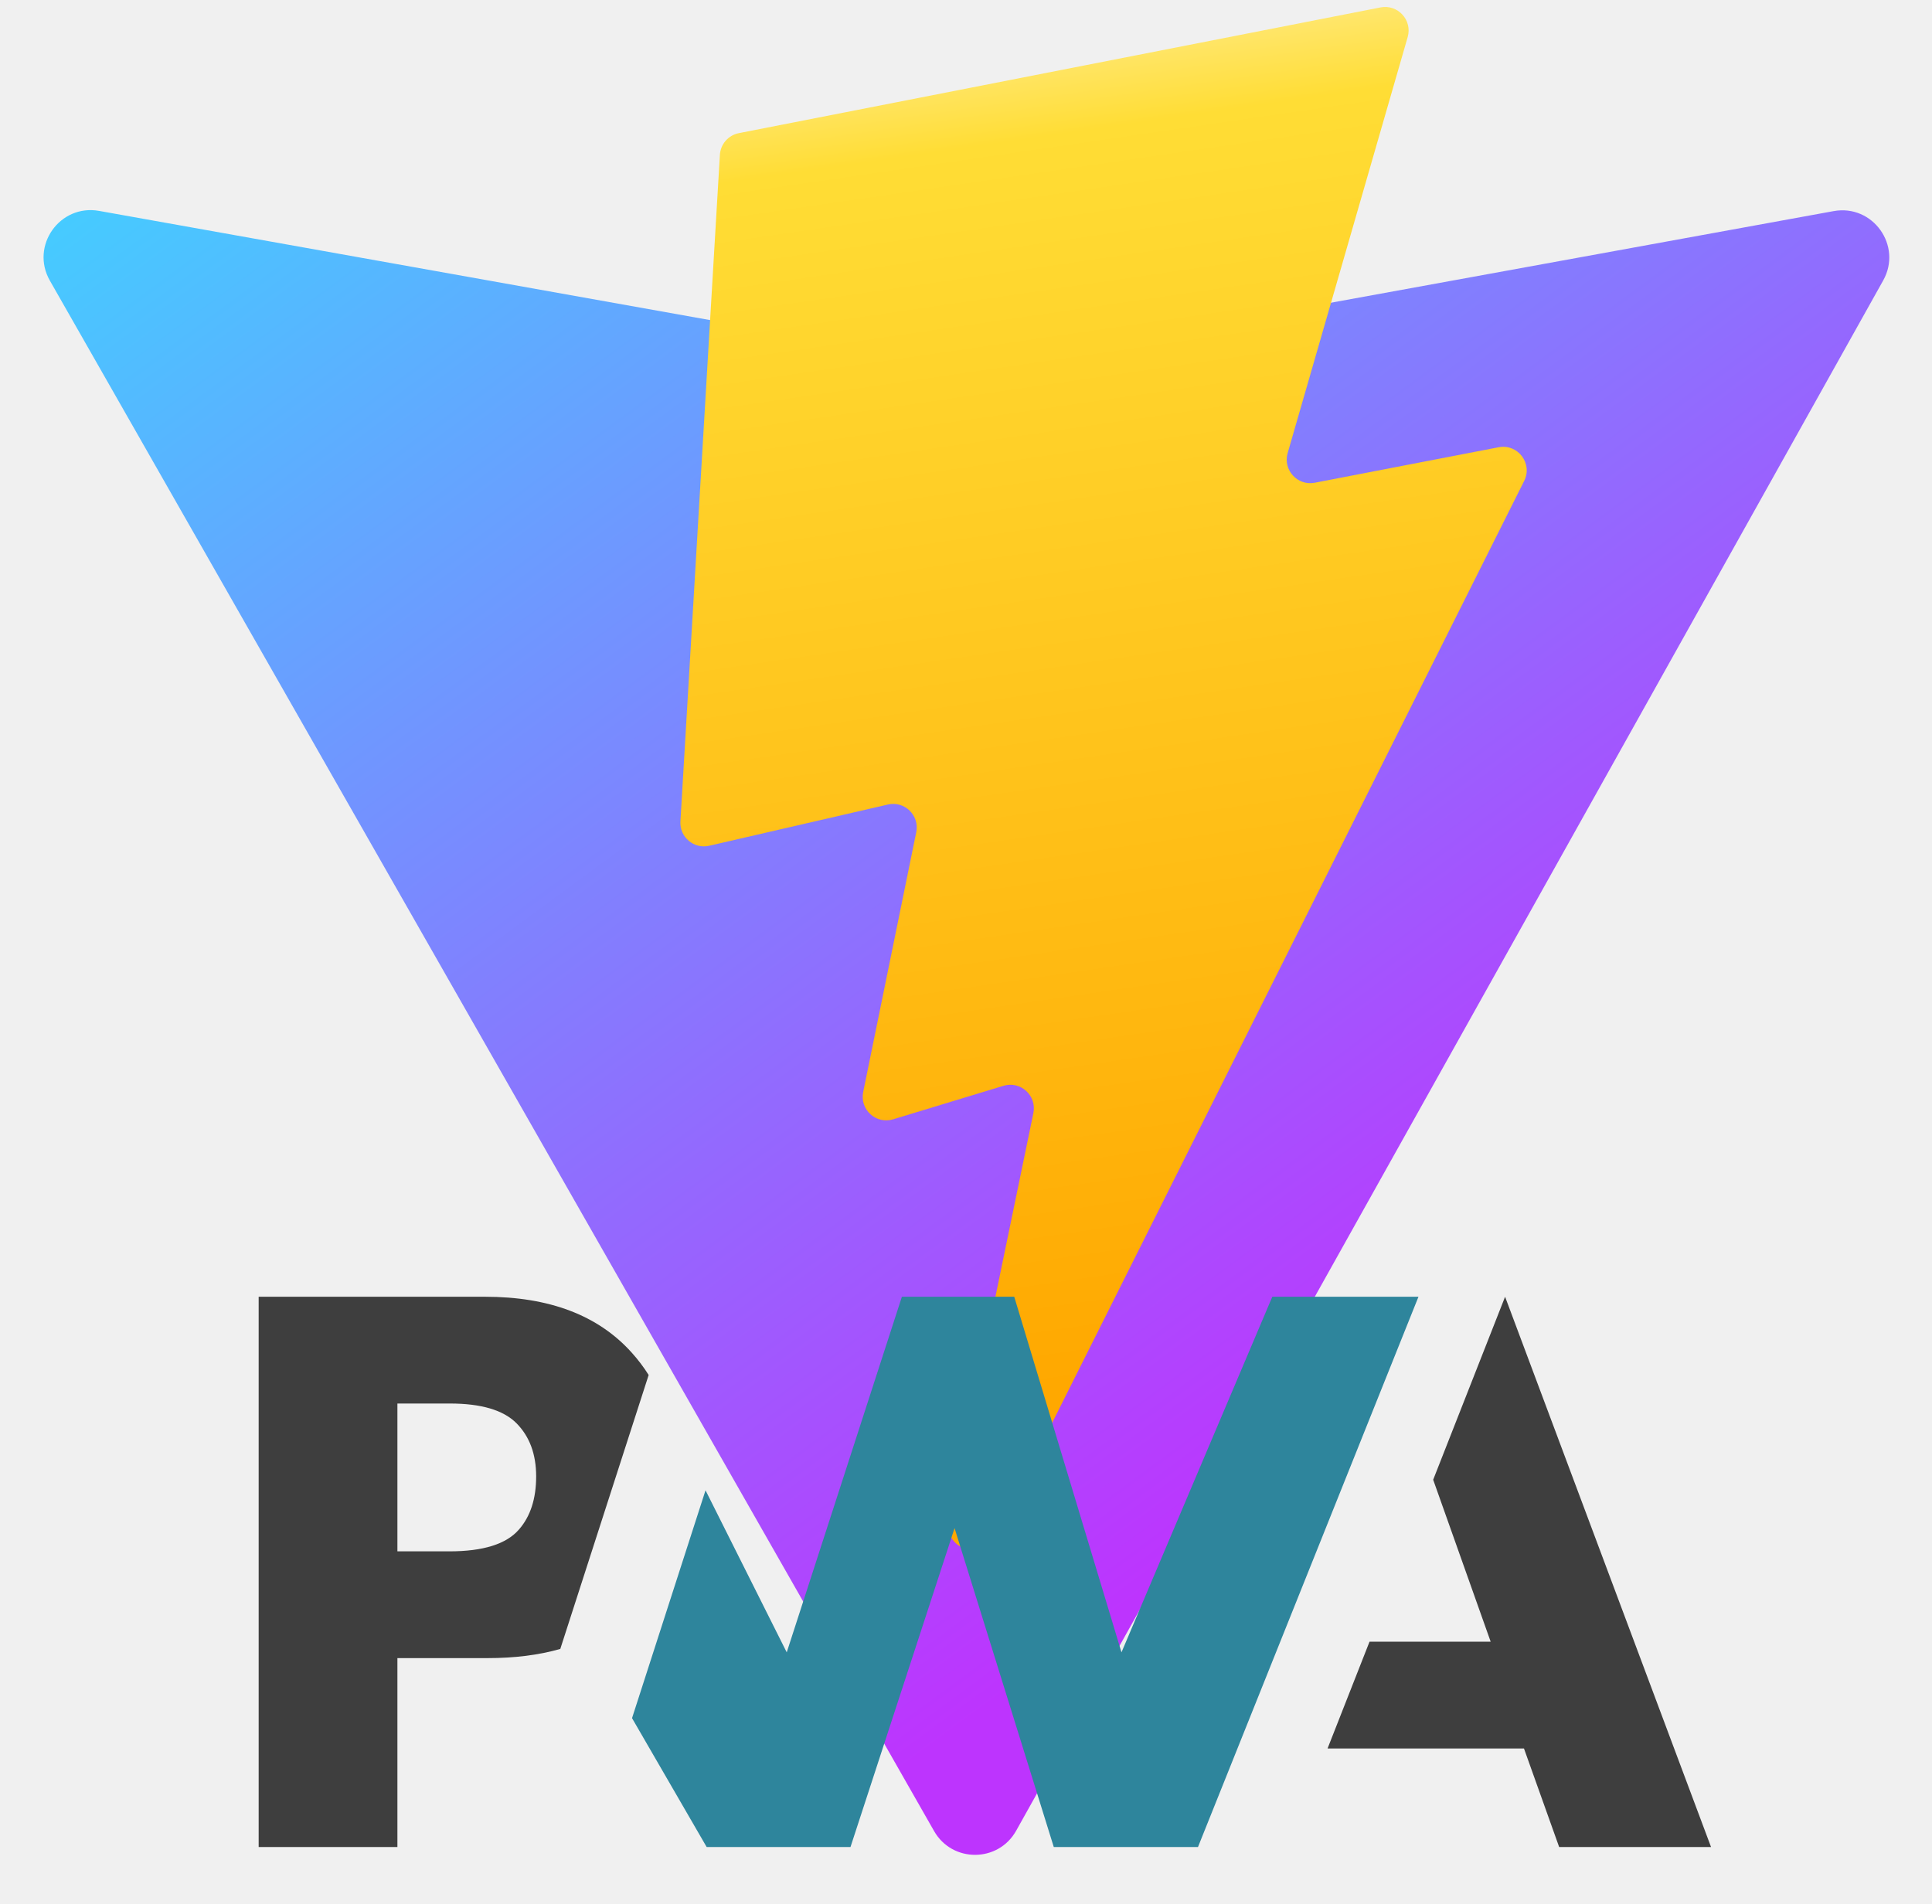
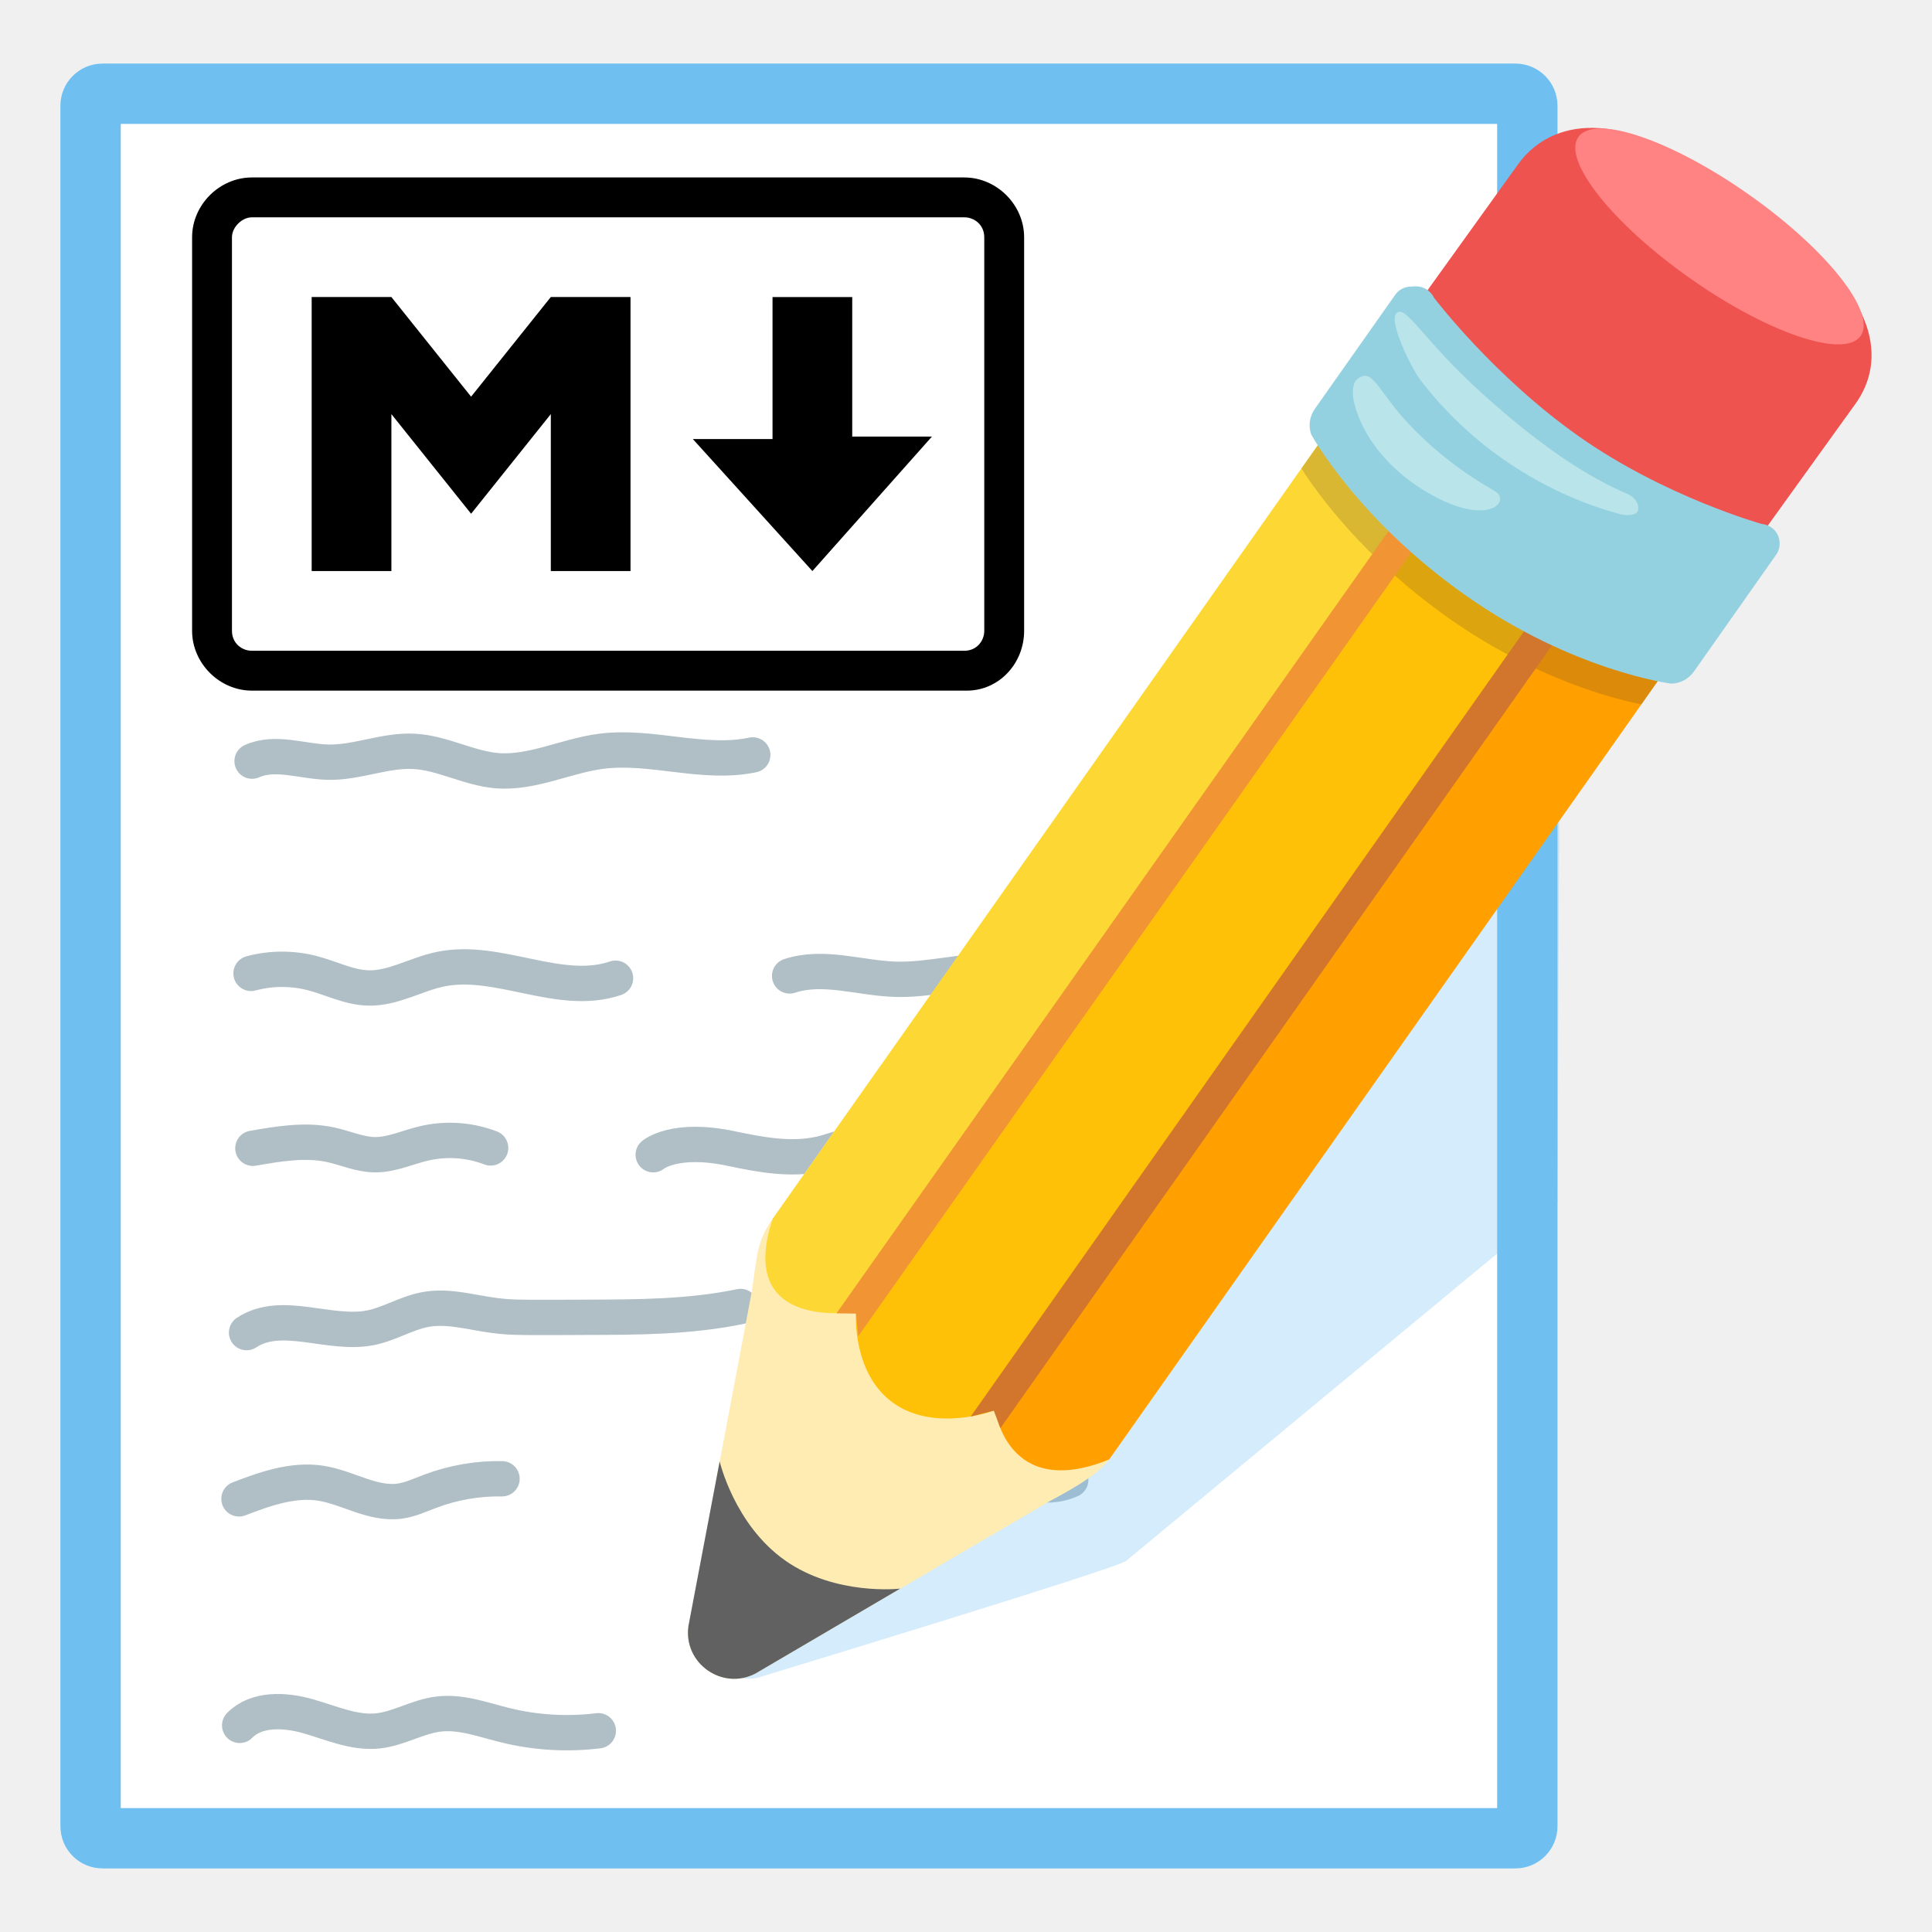
- <svg xmlns="http://www.w3.org/2000/svg" width="410" height="404" viewBox="0 0 410 404" fill="none" version="1.1" id="svg20">
-   <path d="M399.641 59.525L215.643 388.545C211.844 395.338 202.084 395.378 198.228 388.618L10.582 59.556C6.381 52.19 12.68 43.267 21.028 44.759L205.223 77.682C206.398 77.892 207.601 77.89 208.776 77.676L389.119 44.806C397.439 43.289 403.768 52.143 399.641 59.525Z" fill="url(#paint0_linear)" id="path2" />
-   <defs id="defs18">
-     <linearGradient id="paint0_linear" x1="6" y1="33" x2="235" y2="344" gradientUnits="userSpaceOnUse">
-       <stop stop-color="#41D1FF" id="stop6" />
-       <stop offset="1" stop-color="#BD34FE" id="stop8" />
-     </linearGradient>
-     <linearGradient id="paint1_linear" x1="194.651" y1="8.818" x2="236.076" y2="292.989" gradientUnits="userSpaceOnUse">
-       <stop stop-color="#FFEA83" id="stop11" />
-       <stop offset="0.083" stop-color="#FFDD35" id="stop13" />
-       <stop offset="1" stop-color="#FFA800" id="stop15" />
-     </linearGradient>
-   </defs>
-   <path d="M292.965 1.574L156.801 28.255C154.563 28.694 152.906 30.59 152.771 32.866L144.395 174.33C144.198 177.662 147.258 180.248 150.51 179.498L188.42 170.749C191.967 169.931 195.172 173.055 194.443 176.622L183.18 231.775C182.422 235.487 185.907 238.661 189.532 237.56L212.947 230.446C216.577 229.344 220.065 232.527 219.297 236.242L201.398 322.875C200.278 328.294 207.486 331.249 210.492 326.603L212.5 323.5L323.454 102.072C325.312 98.365 322.108 94.137 318.036 94.923L279.014 102.454C275.347 103.161 272.227 99.746 273.262 96.158L298.731 7.867C299.767 4.273 296.636 0.855 292.965 1.574Z" fill="url(#paint1_linear)" id="path4" />
-   <g id="layer1">
-     <g id="g8" transform="matrix(0.1578966,0,0,0.1589033,54.89293,275.2164)">
-       <path fill="#3d3d3d" fill-opacity="1" stroke-width="0.2" stroke-linejoin="round" d="m 1436.62,603.304 56.39,-142.599 h 162.82 L 1578.56,244.39 1675.2,5.28336e-4 1952,734.933 h -204.13 l -47.3,-131.629 z" id="path2-1" style="fill: #3e3e3e; fill-opacity: 1" />
-       <path fill="#5a0fc8" fill-opacity="1" stroke-width="0.2" stroke-linejoin="round" d="M 1262.47,734.935 1558.79,0.002 1362.34,0.003 1159.64,474.933 1015.5,0.004 H 864.499 L 709.731,474.933 600.585,258.517 501.812,562.819 602.096,734.935 h 193.331 l 139.857,-425.91 133.346,425.91 z" id="path4-4" style="fill: #2e859c; fill-opacity: 1" />
-       <path fill="#3d3d3d" fill-opacity="1" stroke-width="0.2" stroke-linejoin="round" d="m 186.476,482.643 h 121.003 c 36.654,0 69.293,-4.091 97.917,-12.273 l 31.293,-96.408 87.459,-269.446 C 517.484,93.954 509.876,83.967 501.324,74.557 456.419,24.852 390.719,4.06265e-4 304.222,4.06265e-4 H -3.8147e-6 V 734.933 H 186.476 Z M 346.642,169.079 c 17.54,17.653 26.309,41.276 26.309,70.871 0,29.822 -7.713,53.474 -23.138,70.956 -16.91,19.425 -48.047,29.137 -93.409,29.137 H 186.476 V 142.598 h 70.442 c 42.277,0 72.185,8.827 89.724,26.481 z" id="path6" style="fill: #3e3e3e; fill-opacity: 1" />
-     </g>
-   </g>
+ <svg xmlns="http://www.w3.org/2000/svg" width="32" height="32" viewBox="0 0 128 128" version="1.1" id="svg16">
+   <defs id="defs16" />
+   <path fill="#FFF" d="M100.39 123.79H6.8c-1.55 0-2.8-1.25-2.8-2.8V7.01c0-1.55 1.25-2.8 2.8-2.8h93.59c1.55 0 2.8 1.25 2.8 2.8v113.98c0 1.55-1.25 2.8-2.8 2.8" id="path1" />
+   <path fill="#6FBFF0" d="M99.19 8.21v111.58H8V8.21zm1.2-4H6.8C5.25 4.21 4 5.46 4 7.01v113.98c0 1.55 1.25 2.8 2.8 2.8h93.59c1.55 0 2.8-1.25 2.8-2.8V7.01c0-1.55-1.25-2.8-2.8-2.8" id="path2" />
+   <path fill="none" stroke="#b0bec5" stroke-linecap="round" stroke-miterlimit="10" stroke-width="2.341" d="m 16.701,50.427 c 1.561,-0.693 3.35,0.038 5.055,0.069 1.911,0.038 3.769,-0.822 5.679,-0.716 1.88,0.099 3.609,1.119 5.482,1.279 2.352,0.19 4.591,-0.99 6.928,-1.287 3.327,-0.426 6.738,0.936 10.027,0.244 M 16.632,64.489 c 1.325,-0.358 2.741,-0.358 4.065,-0.015 1.249,0.327 2.429,0.952 3.715,0.982 1.644,0.038 3.144,-0.906 4.751,-1.241 3.837,-0.807 7.91,1.858 11.618,0.594 m 11.534,-0.152 c 2.231,-0.738 4.636,0.145 6.981,0.221 1.112,0.038 2.215,-0.114 3.312,-0.259 1.393,-0.183 2.794,-0.373 4.187,-0.556 M 16.754,76.076 c 1.713,-0.297 3.479,-0.601 5.177,-0.228 0.967,0.213 1.896,0.64 2.885,0.655 1.119,0.015 2.17,-0.487 3.258,-0.746 a 7.537,7.537 0 0 1 4.431,0.297 m 10.773,0.449 c 0,0 1.416,-1.203 5.154,-0.411 1.941,0.411 3.974,0.792 5.915,0.358 0.761,-0.167 1.485,-0.487 2.246,-0.647 0.837,-0.167 1.698,-0.145 2.55,-0.122 1.386,0.046 2.779,0.084 4.164,0.129 M 16.336,88.288 c 2.33,-1.538 5.474,0.221 8.215,-0.32 1.256,-0.251 2.383,-0.982 3.639,-1.211 1.545,-0.282 3.106,0.221 4.667,0.411 0.967,0.122 1.941,0.114 2.916,0.114 1.013,0 2.033,0 3.045,-0.008 3.434,-0.008 6.89,-0.015 10.247,-0.716 M 15.833,99.304 c 1.743,-0.67 3.593,-1.325 5.436,-1.035 1.766,0.282 3.411,1.416 5.185,1.188 0.716,-0.091 1.386,-0.411 2.063,-0.662 1.515,-0.571 3.129,-0.853 4.743,-0.822 m 20.853,1.599 c 0.974,-1.104 2.649,-1.211 4.104,-0.99 1.454,0.221 2.916,0.685 4.362,0.419 0.898,-0.16 1.721,-0.601 2.619,-0.754 1.903,-0.327 3.982,0.617 5.74,-0.198 M 15.879,114.31 c 1.119,-1.134 2.977,-1.043 4.515,-0.609 1.538,0.434 3.061,1.142 4.644,0.975 1.378,-0.145 2.619,-0.944 3.997,-1.112 1.492,-0.19 2.962,0.373 4.423,0.731 2.018,0.502 4.119,0.624 6.182,0.373" id="path3" />
+   <path fill="#6FBFF0" d="M103.32 50.61L57.43 89.39l-.04.03c-1.07.91-10.09 18.43-10.09 18.43c-.76 1.84.94 3.76 2.91 3.3c0 0 23.73-7.21 24.39-7.73l28.59-23.68z" opacity=".3" id="path4" />
+   <path fill="#FFECB3" d="m45.62 107.74l2.49-13.17l1.71-9.07c.34-2.32.32-3.26 1.33-4.69l7.33-10.4L80.89 86.2l-7.34 10.41c-.6.86-1.89 1.72-3.96 2.82l-7.96 4.66l-11.57 6.78c-2.2 1.16-4.8-.67-4.44-3.13" id="path5" />
+   <path fill="none" d="m72.73 93.79l.02-.03zM54.11 80.61l-.13.18c.04-.06.07-.14.11-.2z" id="path6" />
+   <path fill="#616161" d="m50.06 110.87l9.58-5.62s-4.27.5-7.63-1.87s-4.33-6.56-4.33-6.56l-2.07 10.91c-.35 2.47 2.25 4.3 4.45 3.14" id="path7" />
+   <path fill="#FFC107" d="m103.19 40.45l-9.13-6.43l-37.35 53.01s-.26 4 2.5 5.94s6.63.49 6.63.49z" id="path8" />
+   <path fill="#FFA000" d="M109.83 45.13L73.49 96.69c-6.83 2.78-7.57-3.35-7.57-3.35l37.27-52.89z" id="path9" />
+   <path fill="#FDD835" d="M94.06 34.01L56.79 86.9s-8.12 1.41-5.6-6.15l36.23-51.42z" id="path10" />
+   <path fill="#4E342E" d="M87.42 29.34s5.16 5.36 9.15 8.2c7.64 5.43 13.26 7.59 13.26 7.59l-1.08 1.54c-2-.4-7.15-1.76-12.75-5.7c-5.63-3.97-8.71-8.26-9.78-9.93z" opacity=".2" id="path11" />
+   <path fill="#F19534" d="m56.86 88.53l-.15-1.5l-1.29-.02l37.81-53.58l1.67 1.18z" id="path12" />
+   <path fill="#D1762C" d="m65.84 93.46l-1.53.39l37.1-52.65l1.68 1.18l-36.81 52.24z" id="path13" />
+   <path fill="#EF5350" d="m93.01 21.41l6.56 13.77l15.84 2.02l7.55-10.49c1.94-2.75 1.71-7.07-5.57-12.2L113 11.42c-6.29-4.44-10.51-3.24-12.45-.5z" id="path14" />
+   <path fill="#94D1E0" d="M112.22 44.5c-.35.49-.91.79-1.51.79c0 0-6.47-.81-13.63-5.86c-7.17-5.05-10.21-10.65-10.21-10.65c-.2-.57-.11-1.2.24-1.69l5.32-7.55c.22-.32.57-.52.96-.55c.13-.01.26-.01.4-.02c.52-.01.99.29 1.22.76c0 0 3.93 5.19 9.61 9.19s12.09 5.79 12.09 5.79c.52.05.97.38 1.13.88v.01c.13.39.07.82-.17 1.16z" id="path15" />
+   <ellipse cx="113.92" cy="15.66" fill="#FF8383" rx="3.39" ry="11.44" transform="rotate(-54.829 113.926 15.662)" id="ellipse15" />
+   <path fill="#B9E4EA" d="M94.12 25.19c3.28 4.3 8.02 7.47 13.24 8.88c.34.09 1.01.11 1.15-.22c.1-.25 0-.83-.72-1.14c-2.6-1.12-5.6-3.04-9.57-6.62s-5.09-5.97-5.71-5.33c-.52.54.98 3.61 1.61 4.43m4.92 7.35c1.04.6-.25 2.28-3.85.43c-2.57-1.32-4.83-3.58-5.5-6.39c-.08-.33-.13-1.14.2-1.43c1.05-.92 1.38.79 3.53 3.03c1.66 1.74 3.52 3.16 5.62 4.36" id="path16" />
+   <path d="m 64.055,45.756 h -47.367 c -2.146,0 -3.961,-1.815 -3.961,-3.961 V 15.718 c 0,-2.146 1.815,-3.961 3.961,-3.961 h 47.202 c 2.146,0 3.961,1.815 3.961,3.961 v 26.077 c 0,2.146 -1.651,3.961 -3.796,3.961 m -47.367,-31.358 c -0.66,0 -1.32,0.66 -1.32,1.32 v 26.077 c 0,0.825 0.66,1.32 1.32,1.32 h 47.202 c 0.825,0 1.32,-0.66 1.32,-1.32 V 15.718 c 0,-0.825 -0.66,-1.32 -1.32,-1.32 z m 3.961,23.436 v -18.155 h 5.281 l 5.281,6.602 5.281,-6.602 h 5.281 v 18.155 H 36.493 V 27.436 l -5.281,6.602 -5.281,-6.602 v 10.398 z m 33.174,0 -7.922,-8.747 h 5.281 v -9.407 h 5.281 v 9.243 h 5.281 z" id="path1-8" style="stroke-width:0.215" />
</svg>
